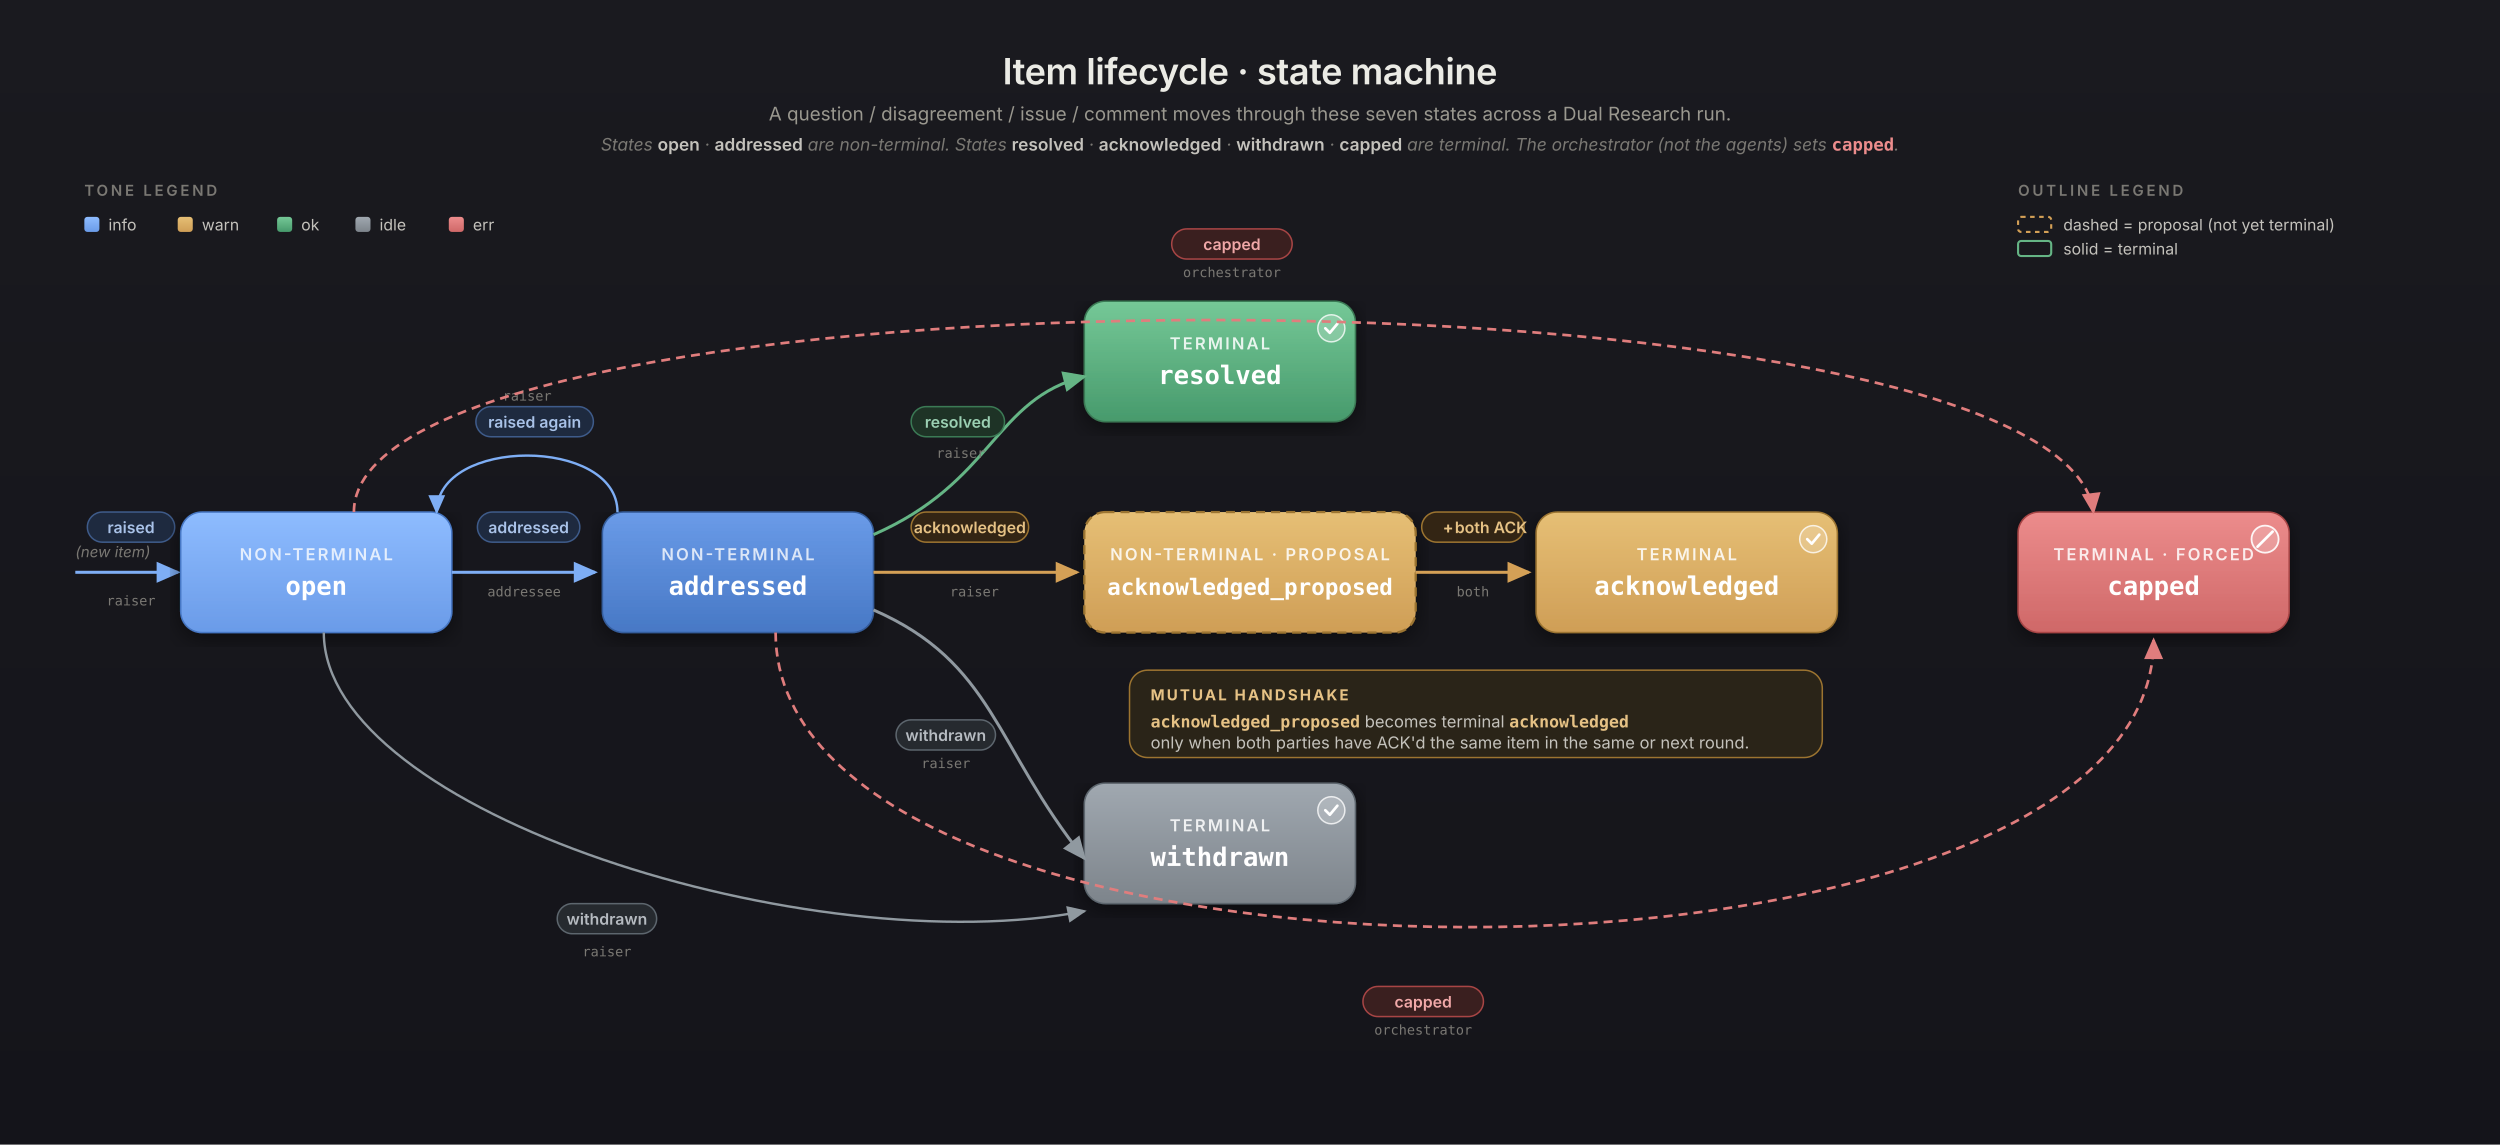
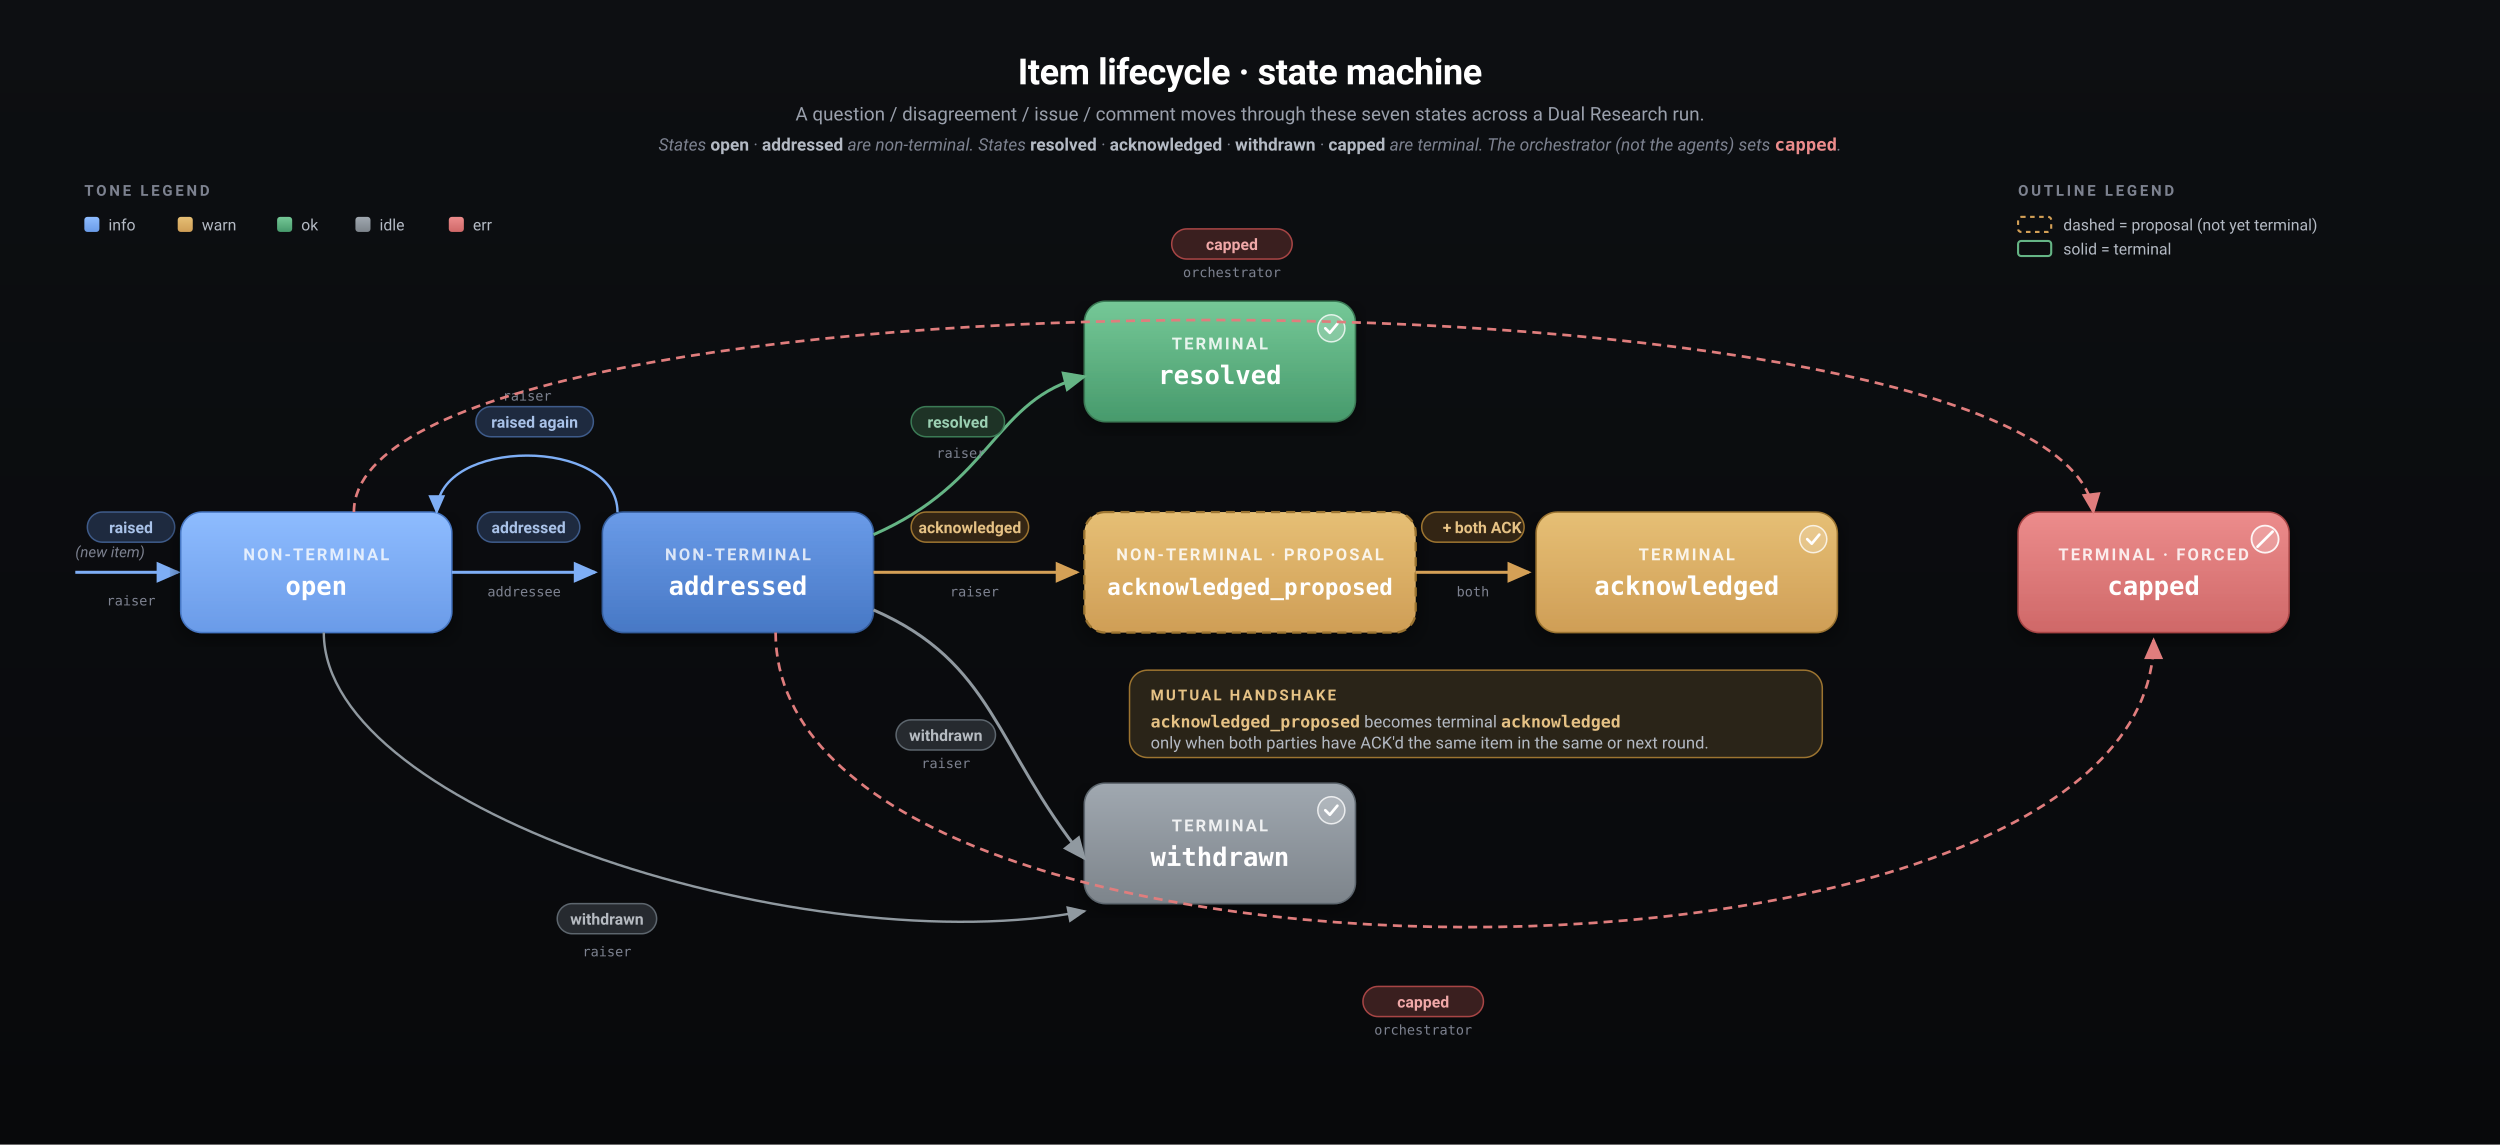
- <svg xmlns="http://www.w3.org/2000/svg" width="1660" height="760" viewBox="0 0 1660 760" preserveAspectRatio="xMidYMid meet" font-family="Inter, system-ui, -apple-system, sans-serif">
+ <svg xmlns="http://www.w3.org/2000/svg" width="1660" height="760" viewBox="0 0 1660 760" preserveAspectRatio="xMidYMid meet" font-family="Roboto Flex, Roboto, system-ui, -apple-system, sans-serif">
  <defs>
    <filter id="cardShadow" x="-4%" y="-4%" width="108%" height="116%">
      <feDropShadow dx="0" dy="3" stdDeviation="8" flood-color="#000000" flood-opacity="0.55" />
    </filter>
    <linearGradient id="bgGrad" x1="0" y1="0" x2="0" y2="1">
-       <stop offset="0%" stop-color="#1a1a1f" />
-       <stop offset="100%" stop-color="#14141a" />
+       <stop offset="0%" stop-color="#0d0f12" />
+       <stop offset="100%" stop-color="#08090b" />
    </linearGradient>
    <linearGradient id="surfInfoOpen" x1="0" y1="0" x2="0" y2="1">
      <stop offset="0%" stop-color="#8ebcff" />
      <stop offset="100%" stop-color="#6a9be8" />
    </linearGradient>
    <linearGradient id="surfInfoAddr" x1="0" y1="0" x2="0" y2="1">
      <stop offset="0%" stop-color="#6a9be8" />
      <stop offset="100%" stop-color="#4778c5" />
    </linearGradient>
    <linearGradient id="surfWarn" x1="0" y1="0" x2="0" y2="1">
      <stop offset="0%" stop-color="#e6bf75" />
      <stop offset="100%" stop-color="#cf9e56" />
    </linearGradient>
    <linearGradient id="surfOk" x1="0" y1="0" x2="0" y2="1">
      <stop offset="0%" stop-color="#75c897" />
      <stop offset="100%" stop-color="#479a6c" />
    </linearGradient>
    <linearGradient id="surfIdle" x1="0" y1="0" x2="0" y2="1">
      <stop offset="0%" stop-color="#a0a8b0" />
      <stop offset="100%" stop-color="#7d848b" />
    </linearGradient>
    <linearGradient id="surfErr" x1="0" y1="0" x2="0" y2="1">
      <stop offset="0%" stop-color="#ec8c8c" />
      <stop offset="100%" stop-color="#cf6868" />
    </linearGradient>
    <marker id="arrInfo" markerWidth="9" markerHeight="9" refX="7" refY="3.5" orient="auto">
      <path d="M0,0 L8,3.5 L0,7 z" fill="#7eaef5" />
    </marker>
    <marker id="arrOk" markerWidth="9" markerHeight="9" refX="7" refY="3.5" orient="auto">
      <path d="M0,0 L8,3.5 L0,7 z" fill="#65b585" />
    </marker>
    <marker id="arrWarn" markerWidth="9" markerHeight="9" refX="7" refY="3.5" orient="auto">
      <path d="M0,0 L8,3.5 L0,7 z" fill="#d4a056" />
    </marker>
    <marker id="arrIdle" markerWidth="9" markerHeight="9" refX="7" refY="3.5" orient="auto">
      <path d="M0,0 L8,3.5 L0,7 z" fill="#9099a0" />
    </marker>
    <marker id="arrErr" markerWidth="9" markerHeight="9" refX="7" refY="3.5" orient="auto">
      <path d="M0,0 L8,3.5 L0,7 z" fill="#e07d7d" />
    </marker>
  </defs>
  <rect width="1660" height="760" fill="url(#bgGrad)" />
-   <text x="830" y="56" text-anchor="middle" font-size="24" font-weight="600" fill="#ebebe5" letter-spacing="-0.3">Item lifecycle · state machine</text>
-   <text x="830" y="80" text-anchor="middle" font-size="12.5" fill="#9a988f">A question / disagreement / issue / comment moves through these seven states across a Dual Research run.</text>
-   <text x="830" y="100" text-anchor="middle" font-size="11.5" fill="#7a7873" font-style="italic">States <tspan font-weight="600" fill="#c4c2bc" font-style="normal">open</tspan> · <tspan font-weight="600" fill="#c4c2bc" font-style="normal">addressed</tspan> are non-terminal. States <tspan font-weight="600" fill="#c4c2bc" font-style="normal">resolved</tspan> · <tspan font-weight="600" fill="#c4c2bc" font-style="normal">acknowledged</tspan> · <tspan font-weight="600" fill="#c4c2bc" font-style="normal">withdrawn</tspan> · <tspan font-weight="600" fill="#c4c2bc" font-style="normal">capped</tspan> are terminal. The orchestrator (not the agents) sets <tspan font-family="ui-monospace, Menlo, monospace" font-weight="600" fill="#ec8c8c" font-style="normal">capped</tspan>.</text>
+   <text x="830" y="56" text-anchor="middle" font-size="24" font-weight="600" fill="#ffffff" letter-spacing="-0.3">Item lifecycle · state machine</text>
+   <text x="830" y="80" text-anchor="middle" font-size="12.5" fill="#9aa0ac">A question / disagreement / issue / comment moves through these seven states across a Dual Research run.</text>
+   <text x="830" y="100" text-anchor="middle" font-size="11.5" fill="#7d8290" font-style="italic">States <tspan font-weight="600" fill="#b4bac4" font-style="normal">open</tspan> · <tspan font-weight="600" fill="#b4bac4" font-style="normal">addressed</tspan> are non-terminal. States <tspan font-weight="600" fill="#b4bac4" font-style="normal">resolved</tspan> · <tspan font-weight="600" fill="#b4bac4" font-style="normal">acknowledged</tspan> · <tspan font-weight="600" fill="#b4bac4" font-style="normal">withdrawn</tspan> · <tspan font-weight="600" fill="#b4bac4" font-style="normal">capped</tspan> are terminal. The orchestrator (not the agents) sets <tspan font-family="ui-monospace, Menlo, monospace" font-weight="600" fill="#ec8c8c" font-style="normal">capped</tspan>.</text>
  <g transform="translate(56, 130)">
-     <text x="0" y="0" font-size="10" font-weight="600" fill="#7a7873" letter-spacing="1.8">TONE LEGEND</text>
+     <text x="0" y="0" font-size="10" font-weight="600" fill="#7d8290" letter-spacing="1.8">TONE LEGEND</text>
    <g transform="translate(0, 14)">
      <rect x="0" y="0" width="10" height="10" rx="2" fill="url(#surfInfoOpen)" />
-       <text x="16" y="9" font-size="10.5" fill="#c4c2bc">info</text>
+       <text x="16" y="9" font-size="10.5" fill="#b4bac4">info</text>
      <rect x="62" y="0" width="10" height="10" rx="2" fill="url(#surfWarn)" />
-       <text x="78" y="9" font-size="10.5" fill="#c4c2bc">warn</text>
+       <text x="78" y="9" font-size="10.5" fill="#b4bac4">warn</text>
      <rect x="128" y="0" width="10" height="10" rx="2" fill="url(#surfOk)" />
-       <text x="144" y="9" font-size="10.5" fill="#c4c2bc">ok</text>
+       <text x="144" y="9" font-size="10.5" fill="#b4bac4">ok</text>
      <rect x="180" y="0" width="10" height="10" rx="2" fill="url(#surfIdle)" />
-       <text x="196" y="9" font-size="10.5" fill="#c4c2bc">idle</text>
+       <text x="196" y="9" font-size="10.5" fill="#b4bac4">idle</text>
      <rect x="242" y="0" width="10" height="10" rx="2" fill="url(#surfErr)" />
-       <text x="258" y="9" font-size="10.5" fill="#c4c2bc">err</text>
+       <text x="258" y="9" font-size="10.5" fill="#b4bac4">err</text>
    </g>
  </g>
  <g transform="translate(1340, 130)">
-     <text x="0" y="0" font-size="10" font-weight="600" fill="#7a7873" letter-spacing="1.8">OUTLINE LEGEND</text>
+     <text x="0" y="0" font-size="10" font-weight="600" fill="#7d8290" letter-spacing="1.8">OUTLINE LEGEND</text>
    <g transform="translate(0, 14)">
      <rect x="0" y="0" width="22" height="10" rx="2" fill="none" stroke="#d4a056" stroke-width="1.4" stroke-dasharray="3,3" />
-       <text x="30" y="9" font-size="10.5" fill="#c4c2bc">dashed = proposal (not yet terminal)</text>
+       <text x="30" y="9" font-size="10.5" fill="#b4bac4">dashed = proposal (not yet terminal)</text>
    </g>
    <g transform="translate(0, 30)">
      <rect x="0" y="0" width="22" height="10" rx="2" fill="none" stroke="#65b585" stroke-width="1.4" />
-       <text x="30" y="9" font-size="10.5" fill="#c4c2bc">solid = terminal</text>
-     </g>
-   </g>
-   <g>
-     <text x="50" y="370" font-size="10" font-style="italic" fill="#7a7873">(new item)</text>
+       <text x="30" y="9" font-size="10.5" fill="#b4bac4">solid = terminal</text>
+     </g>
+   </g>
+   <g>
+     <text x="50" y="370" font-size="10" font-style="italic" fill="#7d8290">(new item)</text>
    <line x1="50" y1="380" x2="118" y2="380" stroke="#7eaef5" stroke-width="2" marker-end="url(#arrInfo)" />
    <g transform="translate(58, 340)">
      <rect x="0" y="0" width="58" height="20" rx="10" fill="#1e2a3f" stroke="#3e5b8a" />
      <text x="29" y="14" text-anchor="middle" font-size="10.5" font-weight="600" fill="#a9c2e8">raised</text>
    </g>
-     <text x="87" y="402" text-anchor="middle" font-size="9" font-family="ui-monospace, Menlo, monospace" fill="#7a7873">raiser</text>
+     <text x="87" y="402" text-anchor="middle" font-size="9" font-family="ui-monospace, Menlo, monospace" fill="#7d8290">raiser</text>
  </g>
  <g>
    <rect x="120" y="340" width="180" height="80" rx="14" fill="url(#surfInfoOpen)" stroke="#4778c5" stroke-width="1" filter="url(#cardShadow)" />
    <text x="210" y="372" text-anchor="middle" font-size="11" font-weight="600" fill="rgba(255,255,255,0.78)" letter-spacing="1.4">NON-TERMINAL</text>
    <text x="210" y="395" text-anchor="middle" font-size="17" font-weight="600" font-family="ui-monospace, Menlo, monospace" fill="#ffffff">open</text>
  </g>
  <g>
    <rect x="400" y="340" width="180" height="80" rx="14" fill="url(#surfInfoAddr)" stroke="#345d9c" stroke-width="1" filter="url(#cardShadow)" />
    <text x="490" y="372" text-anchor="middle" font-size="11" font-weight="600" fill="rgba(255,255,255,0.78)" letter-spacing="1.4">NON-TERMINAL</text>
    <text x="490" y="395" text-anchor="middle" font-size="17" font-weight="600" font-family="ui-monospace, Menlo, monospace" fill="#ffffff">addressed</text>
  </g>
  <g>
    <rect x="720" y="200" width="180" height="80" rx="14" fill="url(#surfOk)" stroke="#3b7a55" stroke-width="1" filter="url(#cardShadow)" />
    <text x="810" y="232" text-anchor="middle" font-size="11" font-weight="600" fill="rgba(255,255,255,0.85)" letter-spacing="1.4">TERMINAL</text>
    <text x="810" y="255" text-anchor="middle" font-size="17" font-weight="600" font-family="ui-monospace, Menlo, monospace" fill="#ffffff">resolved</text>
    <g transform="translate(884, 218)">
      <circle r="9" fill="rgba(255,255,255,0.20)" stroke="rgba(255,255,255,0.78)" stroke-width="1" />
      <path d="M-4,0 L-1,3 L4,-3" stroke="#ffffff" stroke-width="1.8" fill="none" stroke-linecap="round" stroke-linejoin="round" />
    </g>
  </g>
  <g>
    <rect x="720" y="340" width="220" height="80" rx="14" fill="url(#surfWarn)" stroke="#9c7430" stroke-width="1.5" stroke-dasharray="6,4" filter="url(#cardShadow)" />
    <text x="830" y="372" text-anchor="middle" font-size="11" font-weight="600" fill="rgba(255,255,255,0.85)" letter-spacing="1.4">NON-TERMINAL · PROPOSAL</text>
    <text x="830" y="395" text-anchor="middle" font-size="15" font-weight="600" font-family="ui-monospace, Menlo, monospace" fill="#ffffff">acknowledged_proposed</text>
  </g>
  <g>
    <rect x="1020" y="340" width="200" height="80" rx="14" fill="url(#surfWarn)" stroke="#9c7430" stroke-width="1" filter="url(#cardShadow)" />
    <text x="1120" y="372" text-anchor="middle" font-size="11" font-weight="600" fill="rgba(255,255,255,0.85)" letter-spacing="1.4">TERMINAL</text>
    <text x="1120" y="395" text-anchor="middle" font-size="17" font-weight="600" font-family="ui-monospace, Menlo, monospace" fill="#ffffff">acknowledged</text>
    <g transform="translate(1204, 358)">
      <circle r="9" fill="rgba(255,255,255,0.20)" stroke="rgba(255,255,255,0.78)" stroke-width="1" />
      <path d="M-4,0 L-1,3 L4,-3" stroke="#ffffff" stroke-width="1.8" fill="none" stroke-linecap="round" stroke-linejoin="round" />
    </g>
  </g>
  <g>
    <rect x="720" y="520" width="180" height="80" rx="14" fill="url(#surfIdle)" stroke="#5d666e" stroke-width="1" filter="url(#cardShadow)" />
    <text x="810" y="552" text-anchor="middle" font-size="11" font-weight="600" fill="rgba(255,255,255,0.85)" letter-spacing="1.4">TERMINAL</text>
    <text x="810" y="575" text-anchor="middle" font-size="17" font-weight="600" font-family="ui-monospace, Menlo, monospace" fill="#ffffff">withdrawn</text>
    <g transform="translate(884, 538)">
      <circle r="9" fill="rgba(255,255,255,0.20)" stroke="rgba(255,255,255,0.78)" stroke-width="1" />
      <path d="M-4,0 L-1,3 L4,-3" stroke="#ffffff" stroke-width="1.8" fill="none" stroke-linecap="round" stroke-linejoin="round" />
    </g>
  </g>
  <g>
    <rect x="1340" y="340" width="180" height="80" rx="14" fill="url(#surfErr)" stroke="#a84545" stroke-width="1" filter="url(#cardShadow)" />
    <text x="1430" y="372" text-anchor="middle" font-size="11" font-weight="600" fill="rgba(255,255,255,0.85)" letter-spacing="1.4">TERMINAL · FORCED</text>
    <text x="1430" y="395" text-anchor="middle" font-size="17" font-weight="600" font-family="ui-monospace, Menlo, monospace" fill="#ffffff">capped</text>
    <g transform="translate(1504, 358)">
      <circle r="9" fill="rgba(255,255,255,0.20)" stroke="rgba(255,255,255,0.9)" stroke-width="1.2" />
      <line x1="-5" y1="5" x2="5" y2="-5" stroke="#ffffff" stroke-width="1.8" stroke-linecap="round" />
    </g>
  </g>
  <g>
    <line x1="300" y1="380" x2="395" y2="380" stroke="#7eaef5" stroke-width="2" marker-end="url(#arrInfo)" />
    <g transform="translate(317, 340)">
      <rect x="0" y="0" width="68" height="20" rx="10" fill="#1e2a3f" stroke="#3e5b8a" />
      <text x="34" y="14" text-anchor="middle" font-size="10.5" font-weight="600" fill="#a9c2e8">addressed</text>
    </g>
-     <text x="348" y="396" text-anchor="middle" font-size="9" font-family="ui-monospace, Menlo, monospace" fill="#7a7873">addressee</text>
+     <text x="348" y="396" text-anchor="middle" font-size="9" font-family="ui-monospace, Menlo, monospace" fill="#7d8290">addressee</text>
  </g>
  <g>
    <path d="M 410,340 C 410,290 290,290 290,340" fill="none" stroke="#7eaef5" stroke-width="1.6" marker-end="url(#arrInfo)" />
    <g transform="translate(316, 270)">
      <rect x="0" y="0" width="78" height="20" rx="10" fill="#1e2a3f" stroke="#3e5b8a" />
      <text x="39" y="14" text-anchor="middle" font-size="10.5" font-weight="600" fill="#a9c2e8">raised again</text>
    </g>
-     <text x="350" y="266" text-anchor="middle" font-size="9" font-family="ui-monospace, Menlo, monospace" fill="#7a7873">raiser</text>
+     <text x="350" y="266" text-anchor="middle" font-size="9" font-family="ui-monospace, Menlo, monospace" fill="#7d8290">raiser</text>
  </g>
  <g>
    <path d="M 580,355 C 660,320 660,265 720,250" fill="none" stroke="#65b585" stroke-width="2" marker-end="url(#arrOk)" />
    <g transform="translate(605, 270)">
      <rect x="0" y="0" width="62" height="20" rx="10" fill="#1e3326" stroke="#3b7a55" />
      <text x="31" y="14" text-anchor="middle" font-size="10.5" font-weight="600" fill="#9bd0b3">resolved</text>
    </g>
-     <text x="638" y="304" text-anchor="middle" font-size="9" font-family="ui-monospace, Menlo, monospace" fill="#7a7873">raiser</text>
+     <text x="638" y="304" text-anchor="middle" font-size="9" font-family="ui-monospace, Menlo, monospace" fill="#7d8290">raiser</text>
  </g>
  <g>
    <line x1="580" y1="380" x2="715" y2="380" stroke="#d4a056" stroke-width="2" marker-end="url(#arrWarn)" />
    <g transform="translate(605, 340)">
      <rect x="0" y="0" width="78" height="20" rx="10" fill="#332514" stroke="#9c7430" />
      <text x="39" y="14" text-anchor="middle" font-size="10.5" font-weight="600" fill="#e6c285">acknowledged</text>
    </g>
-     <text x="647" y="396" text-anchor="middle" font-size="9" font-family="ui-monospace, Menlo, monospace" fill="#7a7873">raiser</text>
+     <text x="647" y="396" text-anchor="middle" font-size="9" font-family="ui-monospace, Menlo, monospace" fill="#7d8290">raiser</text>
  </g>
  <g>
    <line x1="940" y1="380" x2="1015" y2="380" stroke="#d4a056" stroke-width="2" marker-end="url(#arrWarn)" />
    <g transform="translate(944, 340)">
      <rect x="0" y="0" width="68" height="20" rx="10" fill="#332514" stroke="#9c7430" />
      <text x="14" y="14" font-size="10.5" font-weight="700" fill="#e6c285">+</text>
      <text x="22" y="14" font-size="10.5" font-weight="600" fill="#e6c285">both ACK</text>
    </g>
-     <text x="978" y="396" text-anchor="middle" font-size="9" font-family="ui-monospace, Menlo, monospace" fill="#7a7873">both</text>
+     <text x="978" y="396" text-anchor="middle" font-size="9" font-family="ui-monospace, Menlo, monospace" fill="#7d8290">both</text>
  </g>
  <g>
    <path d="M 580,405 C 660,440 660,495 720,570" fill="none" stroke="#9099a0" stroke-width="2" marker-end="url(#arrIdle)" />
    <g transform="translate(595, 478)">
      <rect x="0" y="0" width="66" height="20" rx="10" fill="#262a2f" stroke="#5d666e" />
      <text x="33" y="14" text-anchor="middle" font-size="10.5" font-weight="600" fill="#b6bbc1">withdrawn</text>
    </g>
-     <text x="628" y="510" text-anchor="middle" font-size="9" font-family="ui-monospace, Menlo, monospace" fill="#7a7873">raiser</text>
+     <text x="628" y="510" text-anchor="middle" font-size="9" font-family="ui-monospace, Menlo, monospace" fill="#7d8290">raiser</text>
  </g>
  <g>
    <path d="M 215,420 C 215,540 540,640 720,605" fill="none" stroke="#9099a0" stroke-width="1.6" marker-end="url(#arrIdle)" />
    <g transform="translate(370, 600)">
      <rect x="0" y="0" width="66" height="20" rx="10" fill="#262a2f" stroke="#5d666e" />
      <text x="33" y="14" text-anchor="middle" font-size="10.5" font-weight="600" fill="#b6bbc1">withdrawn</text>
    </g>
-     <text x="403" y="635" text-anchor="middle" font-size="9" font-family="ui-monospace, Menlo, monospace" fill="#7a7873">raiser</text>
+     <text x="403" y="635" text-anchor="middle" font-size="9" font-family="ui-monospace, Menlo, monospace" fill="#7d8290">raiser</text>
  </g>
  <g>
    <path d="M 235,340 C 235,170 1370,170 1390,340" fill="none" stroke="#e07d7d" stroke-width="1.8" stroke-dasharray="6,4" marker-end="url(#arrErr)" />
    <g transform="translate(778, 152)">
      <rect x="0" y="0" width="80" height="20" rx="10" fill="#3a1f1f" stroke="#a84545" />
      <text x="40" y="14" text-anchor="middle" font-size="10.5" font-weight="600" fill="#f0a8a8">capped</text>
    </g>
-     <text x="818" y="184" text-anchor="middle" font-size="9" font-family="ui-monospace, Menlo, monospace" fill="#7a7873">orchestrator</text>
+     <text x="818" y="184" text-anchor="middle" font-size="9" font-family="ui-monospace, Menlo, monospace" fill="#7d8290">orchestrator</text>
  </g>
  <g>
    <path d="M 515,420 C 515,680 1430,680 1430,425" fill="none" stroke="#e07d7d" stroke-width="1.8" stroke-dasharray="6,4" marker-end="url(#arrErr)" />
    <g transform="translate(905, 655)">
      <rect x="0" y="0" width="80" height="20" rx="10" fill="#3a1f1f" stroke="#a84545" />
      <text x="40" y="14" text-anchor="middle" font-size="10.5" font-weight="600" fill="#f0a8a8">capped</text>
    </g>
-     <text x="945" y="687" text-anchor="middle" font-size="9" font-family="ui-monospace, Menlo, monospace" fill="#7a7873">orchestrator</text>
+     <text x="945" y="687" text-anchor="middle" font-size="9" font-family="ui-monospace, Menlo, monospace" fill="#7d8290">orchestrator</text>
  </g>
  <g transform="translate(750, 445)">
    <rect x="0" y="0" width="460" height="58" rx="12" fill="#2a2418" stroke="#9c7430" stroke-width="1" />
    <text x="14" y="20" font-size="10" font-weight="700" fill="#e6c285" letter-spacing="1.4">MUTUAL HANDSHAKE</text>
-     <text x="14" y="38" font-size="11" fill="#c4c2bc">
+     <text x="14" y="38" font-size="11" fill="#b4bac4">
      <tspan font-family="ui-monospace, Menlo, monospace" font-weight="600" fill="#e6c285">acknowledged_proposed</tspan> becomes terminal <tspan font-family="ui-monospace, Menlo, monospace" font-weight="600" fill="#e6c285">acknowledged</tspan>
    </text>
-     <text x="14" y="52" font-size="11" fill="#c4c2bc">only when both parties have ACK'd the same item in the same or next round.</text>
+     <text x="14" y="52" font-size="11" fill="#b4bac4">only when both parties have ACK'd the same item in the same or next round.</text>
  </g>
</svg>
